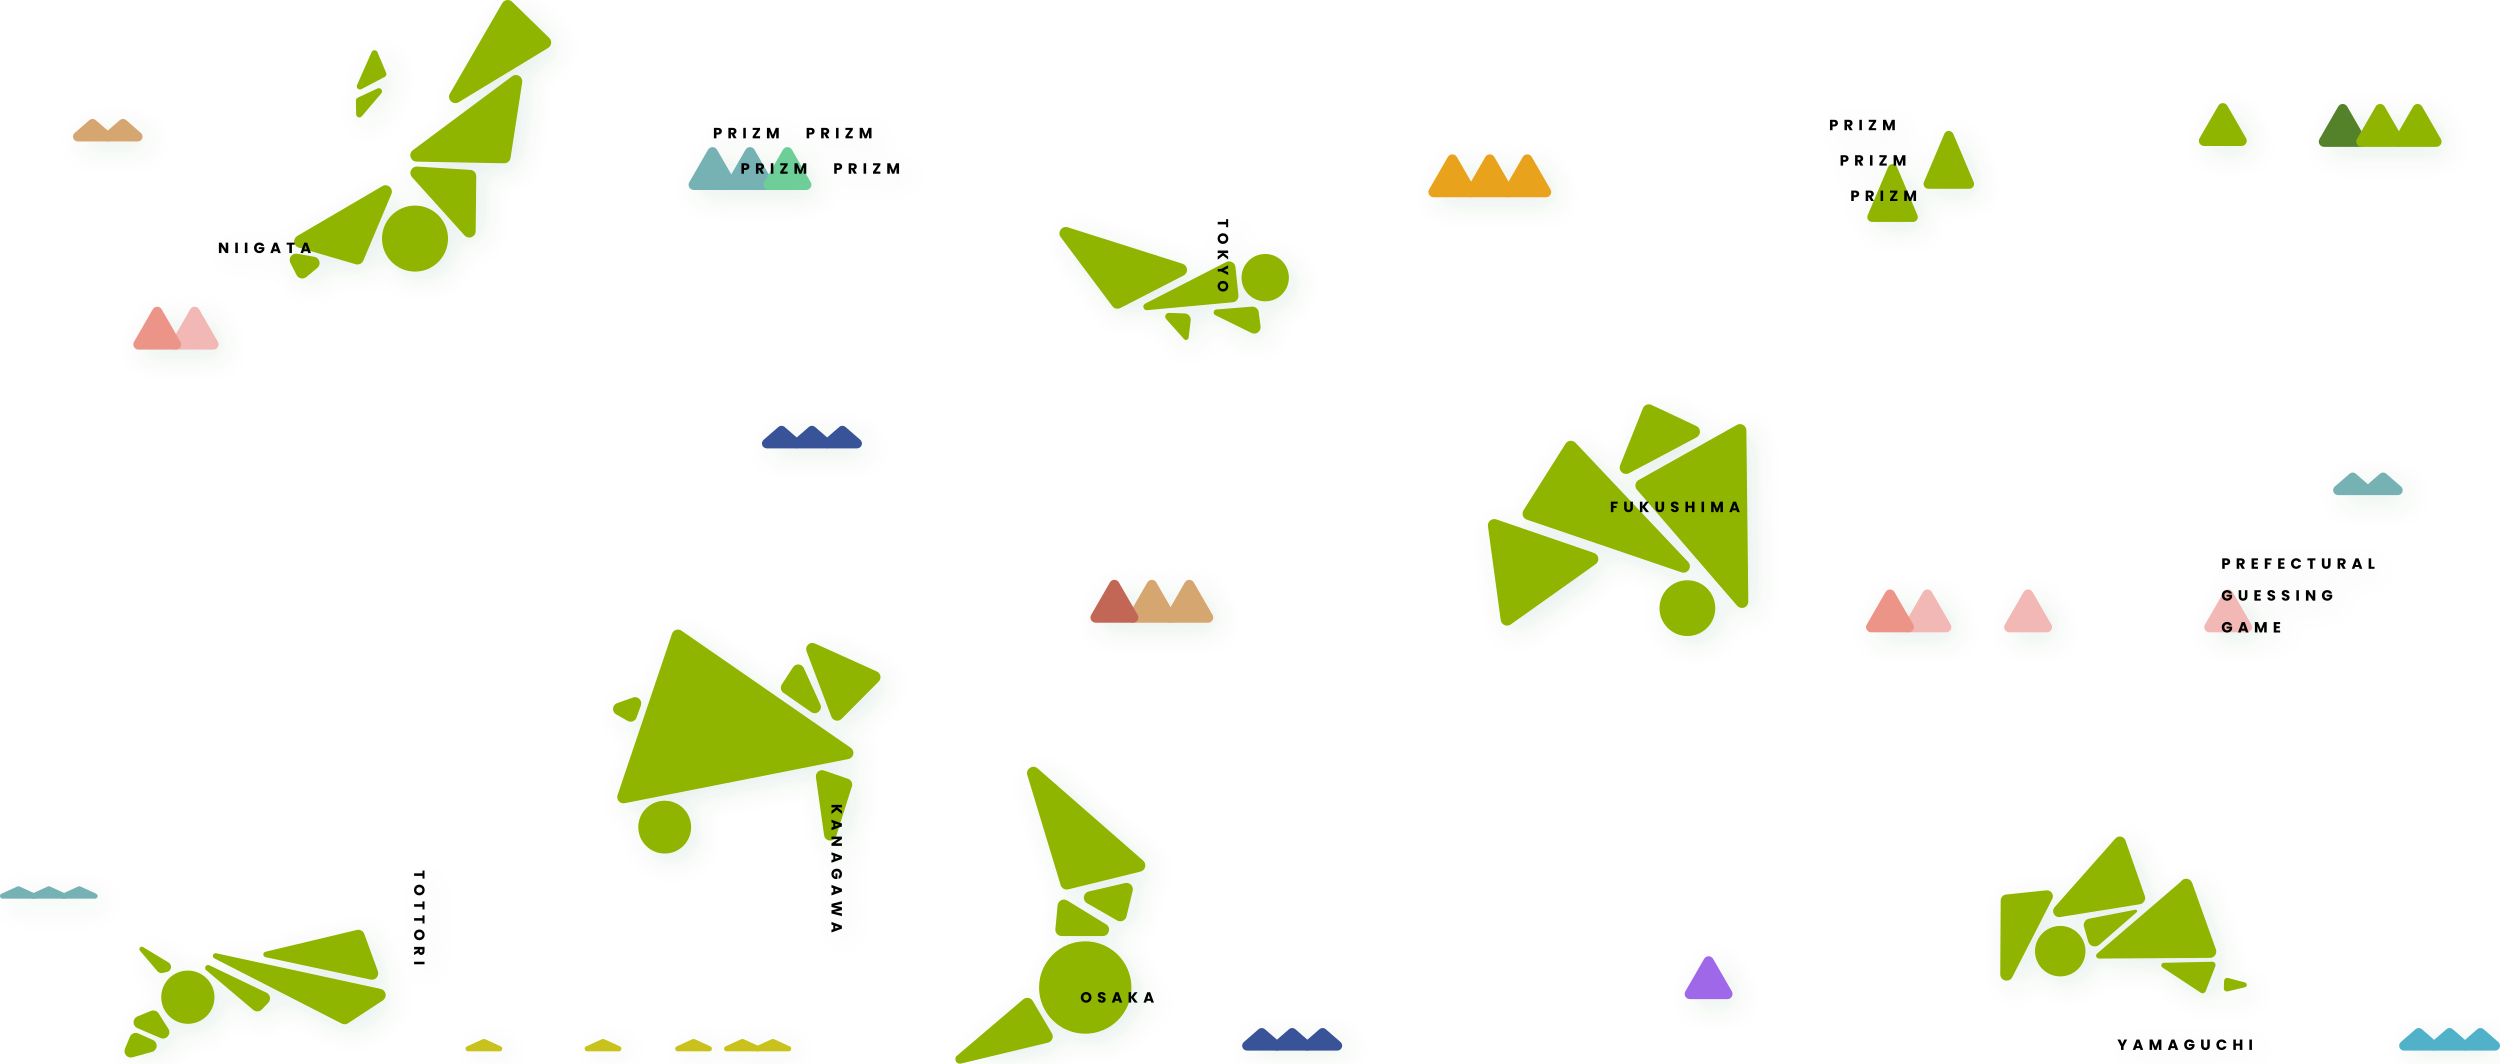
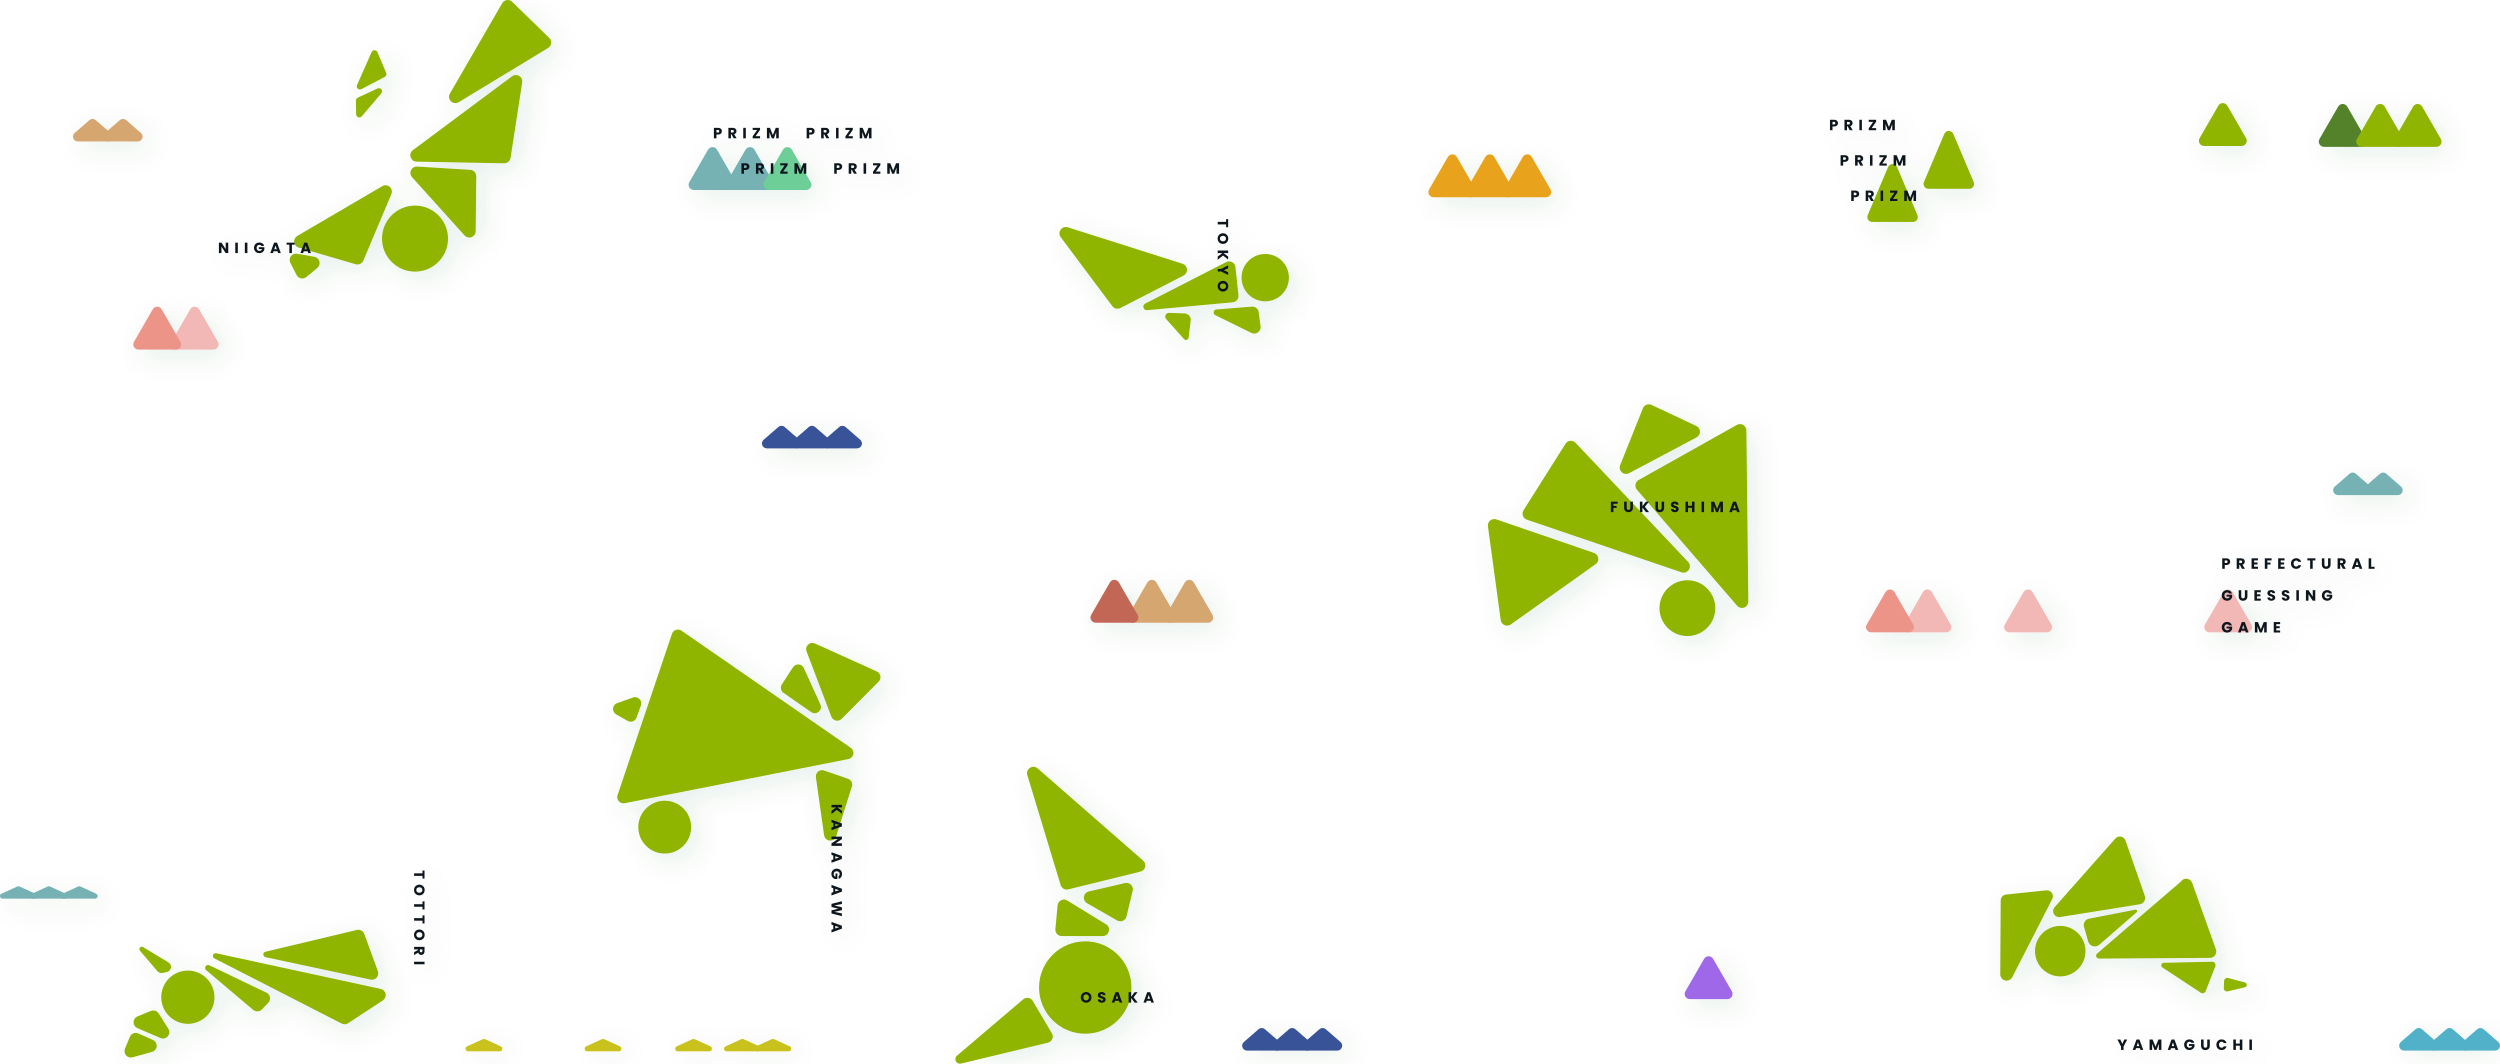
<svg xmlns="http://www.w3.org/2000/svg" id="Layer_2" viewBox="0 0 2354.46 1001.79">
  <defs>
    <filter id="drop-shadow-1" filterUnits="userSpaceOnUse">
      <feOffset dx="7" dy="7" />
      <feGaussianBlur result="blur" stdDeviation="12" />
      <feFlood flood-color="#00602b" flood-opacity=".1" />
      <feComposite in2="blur" operator="in" />
      <feComposite in="SourceGraphic" />
    </filter>
-     <style>.cls-1{fill:#ed9489}.cls-2{fill:#f1b8b5}.cls-3{fill:#e8a21c}.cls-5{fill:#8fb505}.cls-7{fill:#c9c21e}.cls-8{fill:#d6a671}.cls-11{fill:#395298}.cls-12{fill:#76b2b4}.cls-13{fill:#51b1c9}</style>
+     <style>.cls-1{fill:#ed9489}.cls-2{fill:#f1b8b5}.cls-3{fill:#e8a21c}.cls-5{fill:#8fb505}.cls-7{fill:#c9c21e}.cls-8{fill:#d6a671}.cls-11{fill:#395298}.cls-12{fill:#76b2b4}.cls-13{fill:#51b1c9}.fill{fill:#0b141c}@media (prefers-color-scheme: dark) {.fill{fill:#f2efe2}}</style>
  </defs>
-   <g style="filter:url(#drop-shadow-1)" id="Layer_1-2">
+   <g style="filter:url(#drop-shadow-1)" id="Layer_1-2" class="fill">
    <path d="m2202.08 100.36-17.65 30.58a4.9 4.9 0 0 0 4.24 7.35h35.31a4.9 4.9 0 0 0 4.24-7.35l-17.65-30.58a4.9 4.9 0 0 0-8.49 0Z" style="fill:#53822b" />
    <path class="cls-5" d="m1401.31 495.63 12.05 88.4a6 6 0 0 0 9.42 4.08l79.99-56.79a6 6 0 0 0-1.52-10.56l-92.04-31.6a6 6 0 0 0-7.89 6.48ZM1474.37 417.92l-39.53 62.62a6 6 0 0 0 3.14 8.88l145.57 49.57c5.93 2.02 10.59-5.25 6.29-9.8L1483.81 417a6 6 0 0 0-9.43.92ZM1547.25 384.54l-21.44 53.61a6 6 0 0 0 8.25 7.59l63.63-33.76a6 6 0 0 0 0-10.73l-42.19-19.85a6 6 0 0 0-8.25 3.14ZM1635.8 400.16l-92.56 51.88a6 6 0 0 0-1.61 9.15L1636 570.5a6 6 0 0 0 10.54-3.99l-1.82-161.19a6 6 0 0 0-8.93-5.16Z" />
    <circle class="cls-5" cx="1589.15" cy="572.75" r="26.28" />
    <path class="cls-5" d="M632.88 596.87 581.6 748.84a5.85 5.85 0 0 0 6.68 7.61l210.76-41.61a5.85 5.85 0 0 0 2.2-10.55L641.77 593.93a5.85 5.85 0 0 0-8.87 2.94ZM759.58 613.43 782.97 675a5.85 5.85 0 0 0 9.62 2.05l34.95-35.19a5.85 5.85 0 0 0-1.74-9.46l-58.34-26.38a5.85 5.85 0 0 0-7.88 7.41Z" />
    <circle class="cls-5" cx="626.02" cy="778.99" r="24.89" />
    <path class="cls-5" d="m746.8 628.44-10.46 16.1a5.85 5.85 0 0 0 1.56 7.99l26.03 18.11c4.88 3.4 11.13-1.81 8.67-7.23l-15.56-34.21a5.85 5.85 0 0 0-10.23-.77ZM596.15 656.89l-14.94 5.29a5.85 5.85 0 0 0-.94 10.6l10.81 6.15a5.85 5.85 0 0 0 8.4-3.1l4.12-11.44a5.85 5.85 0 0 0-7.46-7.5ZM768.46 732.4l7.67 54.21c.87 6.17 9.5 6.88 11.38.94l14.48-45.9a5.85 5.85 0 0 0-3.3-8.18l-22.58-7.81a5.85 5.85 0 0 0-7.64 6.74ZM1145.61 291.43l33.39-2.66a5.99 5.99 0 0 1 6.42 5.2l1.75 13.43a6 6 0 0 1-8.6 6.16l-34-16.72c-2.6-1.28-1.86-5.18 1.03-5.41ZM1163.53 251.5l2.82 26.61a5.99 5.99 0 0 1-5.42 6.6l-80.56 7.4c-3.62.33-5.05-4.57-1.81-6.23l76.26-39.09a6 6 0 0 1 8.7 4.71Z" />
    <circle class="cls-5" cx="1191.55" cy="261.49" r="22.31" />
    <path class="cls-5" d="m998.98 223.37 48.6 64.98a6 6 0 0 0 7.54 1.74l59.57-30.61a6 6 0 0 0-.93-11.05l-108.17-34.37c-5.56-1.77-10.11 4.64-6.62 9.31ZM1101 294.65l14.64.52a6 6 0 0 1 5.74 6.73l-1.99 16.14a2.45 2.45 0 0 1-4.27 1.33l-16.86-18.88a3.5 3.5 0 0 1 2.74-5.84ZM349.96 49.09 336.24 80.1a3 3 0 0 0 4.14 3.87l21.96-11.53a3 3 0 0 0 1.37-3.82l-8.23-19.49a3 3 0 0 0-5.51-.05ZM355.54 83.33l-18.61 8.62a3 3 0 0 0-1.74 2.77l.23 12.94a3 3 0 0 0 5.28 1.89l18.38-21.56c2.09-2.45-.62-6.02-3.54-4.67ZM472.97 3l-49.24 85.1c-3.11 5.37 2.99 11.35 8.3 8.13l84.19-51.06a6 6 0 0 0 1.07-9.43L482.35 1.7a6 6 0 0 0-9.38 1.29ZM474.79 153.79l-82.48-1.57c-5.72-.11-8.05-7.39-3.47-10.81l93.46-69.62a6 6 0 0 1 9.51 5.72l-10.98 71.19a6 6 0 0 1-6.04 5.08ZM442.92 159.98l-50.07-3.13a6 6 0 0 0-4.83 10l49.51 54.91a6 6 0 0 0 10.45-3.95l.57-51.78a6 6 0 0 0-5.62-6.05Z" />
    <circle class="cls-5" cx="390.85" cy="224.71" r="31.1" />
    <path class="cls-5" d="m279.92 222.22 80.12-46.92c4.98-2.92 10.8 2.19 8.56 7.51l-26.42 62.63a6 6 0 0 1-7.21 3.43l-53.69-15.71a6 6 0 0 1-1.35-10.93ZM279.84 238.96l16.23 2.88a6 6 0 0 1 2.77 10.53l-10.36 8.55a6 6 0 0 1-9.15-1.89l-5.87-11.43a6 6 0 0 1 6.38-8.65ZM977.17 723.63l99.44 86.88a6 6 0 0 1-2.51 10.34l-68.04 16.75a6 6 0 0 1-7.17-4.08l-31.4-103.63c-1.75-5.77 5.15-10.22 9.69-6.26Z" />
    <circle class="cls-5" cx="1022.07" cy="930.03" r="43.51" />
    <path class="cls-5" d="m972.68 942.7 17.96 30.43a6 6 0 0 1-3.77 8.88l-81.85 19.64c-4.37 1.05-7.19-4.5-3.77-7.41l62.37-53.07a6 6 0 0 1 9.05 1.52ZM999.91 881.58h38.58c6.05 0 8.3-7.95 3.14-11.11l-36.51-22.4a6 6 0 0 0-9.11 4.56l-2.07 22.4a6 6 0 0 0 5.97 6.55ZM1023.72 850.62l28.37 16.27a6 6 0 0 0 8.82-3.8l5.84-24.2a6 6 0 0 0-7.18-7.25l-34.21 7.93a6 6 0 0 0-1.63 11.05ZM1941.55 872.03a23.8 23.8 0 0 0-25 24.99 23.87 23.87 0 0 0 22.52 22.52 23.8 23.8 0 0 0 25-25 23.87 23.87 0 0 0-22.52-22.52ZM1992.19 789.71 1935 854.36a5.65 5.65 0 0 0 4.78 9.37l75.46-12.1a6 6 0 0 0 4.71-7.9l-18.35-52.54a5.65 5.65 0 0 0-9.41-1.47ZM2053.81 830.39 1975 898.04a2.7 2.7 0 0 0 1.77 4.74l103.93-.66a6 6 0 0 0 6.22-7.99l-22.36-62.6a6 6 0 0 0-10.75-1.13ZM2036.53 911.14c-1.97-1.29-1.09-4.35 1.27-4.4l46.02-1.01a3.13 3.13 0 0 1 2.48 4.41l-9.08 23.47a3.14 3.14 0 0 1-4.66 1.27l-36.04-23.74ZM2094.34 930.6l.29-6.77a3.01 3.01 0 0 1 3.79-2.78l15.87 4.23c2.33.62 2.29 3.95-.06 4.51l-16.18 3.87a3 3 0 0 1-3.71-3.06ZM1927.16 838.49l-37.9 3.97a5.66 5.66 0 0 0-5.05 6.07l-.4 68.96c-.04 6.32 8.46 8.39 11.34 2.77l37.52-73.37c2.25-4-.95-8.87-5.51-8.39ZM1967.83 865.12l43.27-8.42c1.41-.27 2.27 1.49 1.19 2.44l-35.32 30.72a6.49 6.49 0 0 1-10.38-3.22l-3.93-13.79a6.11 6.11 0 0 1 5.17-7.73ZM178.23 914.1a25.09 25.09 0 0 0-26.36 26.35c.64 12.74 11 23.1 23.74 23.75a25.09 25.09 0 0 0 26.36-26.36 25.2 25.2 0 0 0-23.75-23.75ZM157.3 915.35l-4.03.94a5.1 5.1 0 0 1-5.03-1.65l-16.43-19.28c-1.67-1.96.7-4.76 2.91-3.42l23.99 14.48a4.89 4.89 0 0 1-1.41 8.94ZM142.07 952.09l-12.57 5.12a6 6 0 0 0-.1 11.07l21.73 9.31c5.42 2.32 10.59-3.75 7.43-8.73l-9.16-14.43a6 6 0 0 0-7.33-2.34ZM130.28 973.28l13.75 6.13a6 6 0 0 1-.84 11.26l-18.38 5.08a6 6 0 0 1-7.14-8.07l4.63-11.21a6 6 0 0 1 7.99-3.19ZM203.56 897.76l154.96 33.56a6 6 0 0 1 2.02 10.88l-32.68 21.47a6 6 0 0 1-6.03.33l-119.99-61.44c-2.67-1.37-1.22-5.43 1.71-4.79ZM197.17 909.1l53.75 25.75a6 6 0 0 1 1.74 9.56l-5.99 6.25a5.99 5.99 0 0 1-8.2.43l-44.29-37.37c-2.49-2.1.05-6.03 2.99-4.63ZM249.98 896.34l86.08-20.52a6 6 0 0 1 7.03 3.78l12.79 35.05a6 6 0 0 1-6.89 7.92l-98.94-21.12c-2.73-.58-2.78-4.46-.06-5.11Z" />
    <path d="M214.94 238.35h-2.39l-4-6.06v6.06h-2.39v-9.83h2.39l4 6.09v-6.09h2.39v9.83ZM223.98 228.52v9.83h-2.39v-9.83h2.39ZM233 228.52v9.83h-2.39v-9.83H233ZM246.16 231.63a1.77 1.77 0 0 0-.76-.75 2.52 2.52 0 0 0-1.17-.26c-.77 0-1.4.25-1.86.76-.47.51-.7 1.19-.7 2.04 0 .91.25 1.61.73 2.12.49.51 1.16.76 2.02.76.59 0 1.09-.15 1.49-.45.41-.3.7-.73.89-1.29h-3.04v-1.76h5.21v2.22a4.86 4.86 0 0 1-2.52 2.92c-.65.32-1.39.48-2.21.48-.97 0-1.84-.21-2.6-.64s-1.35-1.02-1.78-1.77c-.42-.76-.64-1.62-.64-2.59s.21-1.84.64-2.6a4.52 4.52 0 0 1 1.77-1.78 5.26 5.26 0 0 1 2.59-.64c1.18 0 2.17.29 2.98.85a4.01 4.01 0 0 1 1.6 2.37h-2.65ZM261.33 236.62h-3.67l-.59 1.74h-2.51l3.56-9.83h2.77l3.56 9.83h-2.53l-.59-1.74Zm-.62-1.85-1.22-3.6-1.2 3.6h2.42ZM277.5 228.52v1.92h-2.6v7.91h-2.39v-7.91h-2.6v-1.92h7.6ZM289.72 236.62h-3.67l-.59 1.74h-2.51l3.56-9.83h2.77l3.56 9.83h-2.53l-.59-1.74Zm-.62-1.85-1.22-3.6-1.2 3.6h2.42ZM399.81 827.45h-1.92v-2.6h-7.91v-2.39h7.91v-2.6h1.92v7.6ZM390.53 835.66a4.8 4.8 0 0 1 1.8-1.83c.77-.45 1.64-.68 2.6-.68s1.82.23 2.59.68a4.84 4.84 0 0 1 1.79 1.83c.43.77.64 1.62.64 2.54s-.21 1.77-.64 2.54a4.74 4.74 0 0 1-1.79 1.82c-.77.44-1.63.67-2.59.67s-1.83-.22-2.6-.67c-.77-.45-1.37-1.05-1.8-1.82s-.64-1.61-.64-2.53.21-1.77.64-2.54Zm2.32 4.42c.52.47 1.21.71 2.07.71s1.56-.24 2.08-.71.78-1.1.78-1.88-.26-1.43-.77-1.9-1.21-.71-2.09-.71-1.56.24-2.08.71-.78 1.1-.78 1.9.26 1.41.78 1.88ZM399.81 856.53h-1.92v-2.6h-7.91v-2.39h7.91v-2.6h1.92v7.6ZM399.81 869.7h-1.92v-2.6h-7.91v-2.39h7.91v-2.6h1.92v7.6ZM390.53 877.91a4.8 4.8 0 0 1 1.8-1.83c.77-.45 1.64-.68 2.6-.68s1.82.23 2.59.68a4.84 4.84 0 0 1 1.79 1.83c.43.77.64 1.62.64 2.54s-.21 1.77-.64 2.54a4.74 4.74 0 0 1-1.79 1.82c-.77.44-1.63.67-2.59.67s-1.83-.22-2.6-.67c-.77-.45-1.37-1.05-1.8-1.82s-.64-1.61-.64-2.53.21-1.77.64-2.54Zm2.32 4.42c.52.47 1.21.71 2.07.71s1.56-.24 2.08-.71.78-1.1.78-1.88-.26-1.43-.77-1.9-1.21-.71-2.09-.71-1.56.24-2.08.71-.78 1.1-.78 1.9.26 1.41.78 1.88ZM389.98 896.72l3.71-2.04v-.57h-3.71v-2.39h9.83v4.02c0 .77-.14 1.43-.41 1.98a2.7 2.7 0 0 1-1.11 1.22 3.12 3.12 0 0 1-3.32-.14 2.96 2.96 0 0 1-1.09-1.63l-3.89 2.27v-2.7Zm5.4-2.62v1.48c0 .44.11.77.32.99s.52.33.91.33.67-.11.88-.33.32-.55.32-.99v-1.48h-2.44ZM399.81 908.13h-9.83v-2.39h9.83v2.39ZM1156.65 213.95h-1.92v-2.6h-7.91v-2.39h7.91v-2.6h1.92v7.6ZM1147.37 222.16a4.8 4.8 0 0 1 1.8-1.83c.77-.45 1.64-.68 2.6-.68s1.82.23 2.59.68a4.84 4.84 0 0 1 1.79 1.83c.43.77.64 1.62.64 2.54s-.21 1.77-.64 2.54a4.74 4.74 0 0 1-1.79 1.82c-.77.44-1.63.67-2.59.67s-1.83-.22-2.6-.67c-.77-.45-1.37-1.05-1.8-1.82s-.64-1.61-.64-2.53.21-1.77.64-2.54Zm2.32 4.42c.52.47 1.21.71 2.07.71s1.56-.24 2.08-.71.78-1.1.78-1.88-.26-1.43-.77-1.9-1.21-.71-2.09-.71-1.56.24-2.08.71-.78 1.1-.78 1.9.26 1.41.78 1.88ZM1146.82 241.66l4.34-3.3h-4.34v-2.39h9.83v2.39h-4.31l4.31 3.28v2.81l-4.82-3.81-5.01 3.95v-2.93ZM1156.65 259.05l-6.58-3.4h-3.25v-2.39h3.25l6.58-3.4v2.72l-4.12 1.9 4.12 1.89v2.69ZM1147.37 267.02a4.8 4.8 0 0 1 1.8-1.83c.77-.45 1.64-.68 2.6-.68s1.82.23 2.59.68a4.84 4.84 0 0 1 1.79 1.83c.43.77.64 1.62.64 2.54s-.21 1.77-.64 2.54a4.74 4.74 0 0 1-1.79 1.82c-.77.44-1.63.67-2.59.67s-1.83-.22-2.6-.67c-.77-.45-1.37-1.05-1.8-1.82s-.64-1.61-.64-2.53.21-1.77.64-2.54Zm2.32 4.42c.52.47 1.21.71 2.07.71s1.56-.24 2.08-.71.78-1.1.78-1.88-.26-1.43-.77-1.9-1.21-.71-2.09-.71-1.56.24-2.08.71-.78 1.1-.78 1.9.26 1.41.78 1.88Z" />
    <g>
      <path d="m783.07 763.68 4.34-3.3h-4.34v-2.39h9.83v2.39h-4.31l4.31 3.28v2.81l-4.82-3.81-5.01 3.95v-2.93ZM784.8 778.76v-3.67l-1.74-.59v-2.51l9.83 3.55v2.77l-9.83 3.56v-2.53l1.74-.59Zm1.85-.62 3.6-1.22-3.6-1.2v2.42ZM783.07 796.65v-2.39l6.06-4h-6.06v-2.39h9.83v2.39l-6.09 4h6.09v2.39h-9.83ZM784.8 809.4v-3.67l-1.74-.59v-2.51l9.83 3.56v2.77l-9.83 3.56v-2.53l1.74-.59Zm1.85-.62 3.6-1.22-3.6-1.2v2.42ZM789.79 825.03c.33-.18.58-.43.75-.76s.26-.72.26-1.17c0-.78-.25-1.4-.76-1.86a2.89 2.89 0 0 0-2.04-.7c-.91 0-1.61.25-2.12.74a2.68 2.68 0 0 0-.76 2.02c0 .59.15 1.09.45 1.49s.73.7 1.29.89v-3.04h1.76v5.21h-2.23a4.86 4.86 0 0 1-2.92-2.52 4.95 4.95 0 0 1-.48-2.21c0-.97.21-1.84.64-2.6a4.52 4.52 0 0 1 1.77-1.78c.76-.42 1.62-.64 2.59-.64s1.84.21 2.6.64c.76.42 1.35 1.02 1.78 1.77s.64 1.62.64 2.59c0 1.18-.29 2.17-.85 2.97a4.01 4.01 0 0 1-2.37 1.6v-2.65ZM784.8 840.19v-3.67l-1.74-.59v-2.51l9.83 3.56v2.77l-9.83 3.56v-2.53l1.74-.59Zm1.85-.62 3.6-1.22-3.6-1.2v2.42ZM792.9 862.81l-9.83-2.56v-2.9l6.47-1.57-6.47-1.62v-2.9l9.83-2.49v2.56l-7.15 1.41 7.15 1.75v2.63l-7.15 1.68 7.15 1.43v2.58ZM784.8 875.04v-3.67l-1.74-.59v-2.51l9.83 3.56v2.77l-9.83 3.56v-2.53l1.74-.59Zm1.85-.62 3.6-1.22-3.6-1.2v2.42Z" />
    </g>
    <g>
      <path d="M1020.36 943.7a4.8 4.8 0 0 1-1.83-1.8c-.45-.77-.68-1.63-.68-2.6s.23-1.82.68-2.59a4.84 4.84 0 0 1 1.83-1.79c.77-.43 1.62-.64 2.54-.64s1.77.21 2.54.64a4.74 4.74 0 0 1 1.82 1.79c.44.77.67 1.63.67 2.59s-.22 1.83-.67 2.6-1.05 1.37-1.82 1.8c-.76.43-1.61.64-2.53.64s-1.77-.21-2.54-.64Zm4.42-2.32c.47-.52.71-1.21.71-2.07s-.24-1.56-.71-2.08-1.1-.78-1.88-.78-1.43.26-1.9.77-.71 1.21-.71 2.09.24 1.56.71 2.08 1.1.78 1.9.78 1.41-.26 1.88-.79ZM1035.78 943.99c-.57-.23-1.02-.58-1.37-1.04s-.52-1.01-.54-1.65h2.55c.04.37.16.64.38.83s.5.29.84.29.63-.08.84-.25a.8.8 0 0 0 .31-.68.79.79 0 0 0-.25-.6 1.83 1.83 0 0 0-.6-.39c-.24-.1-.58-.22-1.01-.35-.63-.2-1.15-.39-1.55-.59-.4-.2-.75-.49-1.04-.87s-.43-.88-.43-1.5c0-.91.33-1.63.99-2.15.66-.52 1.53-.78 2.59-.78s1.96.26 2.62.78a2.77 2.77 0 0 1 1.06 2.16h-2.59c-.02-.32-.14-.57-.35-.75s-.49-.27-.83-.27c-.29 0-.52.08-.7.23-.18.15-.27.38-.27.67 0 .32.15.56.45.74s.77.37 1.4.57c.63.21 1.15.42 1.55.62a3 3 0 0 1 1.03.85c.29.38.43.86.43 1.44s-.14 1.07-.43 1.53a3 3 0 0 1-1.24 1.09 5.03 5.03 0 0 1-3.85.06ZM1053.79 942.51h-3.67l-.59 1.74h-2.51l3.56-9.83h2.77l3.56 9.83h-2.53l-.59-1.74Zm-.62-1.85-1.22-3.6-1.2 3.6h2.42ZM1068.59 944.24l-3.3-4.34v4.34h-2.39v-9.83h2.39v4.31l3.28-4.31h2.81l-3.81 4.82 3.95 5.01h-2.93ZM1083.66 942.51h-3.67l-.59 1.74h-2.51l3.56-9.83h2.77l3.56 9.83h-2.53l-.59-1.74Zm-.62-1.85-1.22-3.6-1.2 3.6h2.42Z" />
    </g>
    <g>
      <path d="M1523.48 472.47v1.92h-4v2.07h3v1.86h-3v3.97h-2.39v-9.83h6.4ZM1531.99 472.47v5.88c0 .59.14 1.04.43 1.36.29.32.71.48 1.27.48s.99-.16 1.29-.48c.3-.32.45-.77.45-1.36v-5.88h2.39v5.87c0 .88-.19 1.62-.56 2.22a3.6 3.6 0 0 1-1.5 1.37c-.63.31-1.33.46-2.11.46s-1.47-.15-2.08-.46c-.61-.3-1.09-.76-1.45-1.37s-.53-1.36-.53-2.23v-5.87h2.39ZM1550.11 482.3l-3.3-4.34v4.34h-2.39v-9.83h2.39v4.31l3.28-4.31h2.81l-3.81 4.82 3.95 5.01h-2.93ZM1561.42 472.47v5.88c0 .59.14 1.04.43 1.36.29.32.71.48 1.27.48s.99-.16 1.29-.48c.3-.32.45-.77.45-1.36v-5.88h2.39v5.87c0 .88-.19 1.62-.56 2.22a3.6 3.6 0 0 1-1.5 1.37c-.63.31-1.33.46-2.11.46s-1.47-.15-2.08-.46c-.61-.3-1.09-.76-1.45-1.37s-.53-1.36-.53-2.23v-5.87h2.39ZM1575.46 482.04c-.57-.23-1.02-.58-1.37-1.04s-.52-1.01-.54-1.65h2.55c.04.36.16.64.38.83.21.19.5.29.84.29s.63-.08.84-.24a.8.8 0 0 0 .31-.68c0-.24-.08-.44-.25-.6s-.36-.29-.6-.39c-.24-.1-.58-.22-1.01-.35-.63-.2-1.15-.39-1.55-.59s-.75-.48-1.04-.87-.43-.88-.43-1.5c0-.92.33-1.63.99-2.15.66-.52 1.53-.78 2.59-.78s1.96.26 2.62.78a2.77 2.77 0 0 1 1.06 2.16h-2.59a1.03 1.03 0 0 0-.35-.75 1.24 1.24 0 0 0-.83-.27c-.29 0-.52.08-.7.23-.18.15-.27.38-.27.66 0 .32.15.57.45.74.3.18.77.37 1.4.57.63.21 1.15.42 1.55.62a3 3 0 0 1 1.03.85c.29.37.43.85.43 1.44s-.14 1.07-.43 1.53a3 3 0 0 1-1.24 1.09c-.54.27-1.18.4-1.92.4s-1.36-.12-1.93-.35ZM1595.86 472.47v9.83h-2.39v-4.04h-3.72v4.04h-2.39v-9.83h2.39v3.85h3.72v-3.85h2.39ZM1604.87 472.47v9.83h-2.39v-9.83h2.39ZM1622.64 472.47v9.83h-2.39v-5.89l-2.2 5.89h-1.93l-2.21-5.91v5.91h-2.39v-9.83h2.83l2.76 6.8 2.73-6.8h2.81ZM1635.38 480.56h-3.67l-.59 1.74h-2.51l3.56-9.83h2.77l3.56 9.83h-2.53l-.59-1.74Zm-.62-1.85-1.22-3.6-1.2 3.6h2.42Z" />
    </g>
    <path class="cls-7" d="m698.2 978.65-14.86 6.78c-2.4 1.09-1.62 4.68 1.02 4.68h29.72c2.63 0 3.41-3.59 1.02-4.68l-14.86-6.78a2.48 2.48 0 0 0-2.03 0ZM652.15 978.65l-14.86 6.78c-2.4 1.09-1.62 4.68 1.02 4.68h29.72c2.63 0 3.41-3.59 1.02-4.68l-14.86-6.78a2.48 2.48 0 0 0-2.03 0ZM566.9 978.65l-14.86 6.78c-2.4 1.09-1.62 4.68 1.02 4.68h29.72c2.63 0 3.41-3.59 1.02-4.68l-14.86-6.78a2.48 2.48 0 0 0-2.03 0ZM454.72 978.65l-14.86 6.78c-2.4 1.09-1.62 4.68 1.02 4.68h29.72c2.63 0 3.41-3.59 1.02-4.68l-14.86-6.78a2.48 2.48 0 0 0-2.03 0Z" />
    <path class="cls-7" d="M726.86 978.65 712 985.43c-2.4 1.09-1.62 4.68 1.02 4.68h29.72c2.63 0 3.41-3.59 1.02-4.68l-14.86-6.78a2.48 2.48 0 0 0-2.03 0Z" />
    <path class="cls-8" d="m84.15 113.16-13.82 12.02a4.6 4.6 0 0 0 3.02 8.08H101a4.6 4.6 0 0 0 3.02-8.08L90.2 113.16a4.6 4.6 0 0 0-6.05 0Z" />
    <path class="cls-8" d="m112.81 113.16-13.82 12.02a4.6 4.6 0 0 0 3.02 8.08h27.65a4.6 4.6 0 0 0 3.02-8.08l-13.82-12.02a4.6 4.6 0 0 0-6.05 0ZM1080.55 548.53l-17.65 30.58a4.9 4.9 0 0 0 4.24 7.35h35.31a4.9 4.9 0 0 0 4.24-7.35l-17.65-30.58a4.9 4.9 0 0 0-8.49 0Z" />
    <path d="m1045.27 548.53-17.65 30.58a4.9 4.9 0 0 0 4.24 7.35h35.31a4.9 4.9 0 0 0 4.24-7.35l-17.65-30.58a4.9 4.9 0 0 0-8.49 0Z" style="fill:#c26655" />
    <path class="cls-8" d="m1115.83 548.53-17.65 30.58a4.9 4.9 0 0 0 4.24 7.35h35.31a4.9 4.9 0 0 0 4.24-7.35l-17.65-30.58a4.9 4.9 0 0 0-8.49 0Z" />
    <path class="cls-12" d="m702.09 140.99-17.65 30.58a4.9 4.9 0 0 0 4.24 7.35h35.31a4.9 4.9 0 0 0 4.24-7.35l-17.65-30.58a4.9 4.9 0 0 0-8.49 0Z" />
    <path class="cls-12" d="m666.81 140.99-17.65 30.58a4.9 4.9 0 0 0 4.24 7.35h35.31a4.9 4.9 0 0 0 4.24-7.35l-17.65-30.58a4.9 4.9 0 0 0-8.49 0Z" />
    <path d="m737.36 140.99-17.65 30.58a4.9 4.9 0 0 0 4.24 7.35h35.31a4.9 4.9 0 0 0 4.24-7.35l-17.65-30.58a4.9 4.9 0 0 0-8.49 0Z" style="fill:#6dce97" />
    <g>
      <g id="_Grid_Repeat_">
        <path d="M679.43 125.15c-.26.47-.66.85-1.2 1.14-.54.29-1.21.43-2.02.43h-1.48v3.53h-2.39v-9.83h3.88c.78 0 1.45.13 1.99.41.54.27.95.64 1.22 1.12s.41 1.02.41 1.64c0 .57-.13 1.09-.39 1.56Zm-2.38-.65c.22-.21.34-.52.34-.91s-.11-.7-.34-.91c-.22-.21-.56-.32-1.02-.32h-1.3v2.46h1.3c.46 0 .8-.11 1.02-.32ZM690.98 130.25l-2.04-3.71h-.57v3.71h-2.39v-9.83H690c.77 0 1.43.13 1.98.41.55.27.95.64 1.22 1.11a3.12 3.12 0 0 1-.14 3.32c-.37.51-.91.88-1.63 1.09l2.27 3.89H691Zm-2.62-5.4h1.48c.44 0 .77-.11.99-.32.22-.21.33-.52.33-.91s-.11-.67-.33-.88c-.22-.21-.55-.32-.99-.32h-1.48v2.44ZM702.39 120.43v9.83H700v-9.83h2.39ZM711.57 128.29h4.23v1.96h-6.94v-1.82l4.2-6.05h-4.2v-1.96h6.94v1.82l-4.23 6.05ZM733.4 120.43v9.83h-2.39v-5.89l-2.2 5.89h-1.93l-2.21-5.91v5.91h-2.39v-9.83h2.83l2.76 6.8 2.73-6.8h2.81Z" />
      </g>
      <g id="_Grid_Repeat_-2">
        <path d="M766.79 125.15c-.26.47-.66.85-1.2 1.14s-1.21.43-2.02.43h-1.48v3.53h-2.39v-9.83h3.88c.78 0 1.45.13 1.99.41.54.27.95.64 1.22 1.12.27.48.41 1.02.41 1.64 0 .57-.13 1.09-.39 1.56Zm-2.38-.65c.22-.21.34-.52.34-.91s-.11-.7-.34-.91c-.22-.21-.57-.32-1.02-.32h-1.3v2.46h1.3c.46 0 .8-.11 1.02-.32ZM778.34 130.25l-2.04-3.71h-.57v3.71h-2.39v-9.83h4.02c.77 0 1.43.13 1.98.41.55.27.95.64 1.22 1.11a3.12 3.12 0 0 1-.14 3.32c-.37.51-.91.88-1.63 1.09l2.27 3.89h-2.7Zm-2.62-5.4h1.48c.44 0 .77-.11.99-.32.22-.21.33-.52.33-.91s-.11-.67-.33-.88c-.22-.21-.55-.32-.99-.32h-1.48v2.44ZM789.75 120.43v9.83h-2.39v-9.83h2.39ZM798.93 128.29h4.23v1.96h-6.94v-1.82l4.2-6.05h-4.2v-1.96h6.94v1.82l-4.23 6.05ZM820.76 120.43v9.83h-2.39v-5.89l-2.2 5.89h-1.93l-2.21-5.91v5.91h-2.39v-9.83h2.83l2.76 6.8 2.73-6.8h2.81Z" />
      </g>
      <g id="_Grid_Repeat_-3">
        <path d="M705.38 158.49c-.26.47-.66.85-1.2 1.14s-1.21.43-2.02.43h-1.48v3.53h-2.39v-9.83h3.88c.78 0 1.45.13 1.99.41.54.27.95.64 1.22 1.12.27.48.41 1.02.41 1.64 0 .57-.13 1.09-.39 1.56Zm-2.38-.65c.22-.21.34-.52.34-.91s-.11-.7-.34-.91c-.22-.21-.57-.32-1.02-.32h-1.3v2.46h1.3c.46 0 .8-.11 1.02-.32ZM716.93 163.59l-2.04-3.71h-.57v3.71h-2.39v-9.83h4.02c.77 0 1.43.13 1.98.41.55.27.95.64 1.22 1.11a3.12 3.12 0 0 1-.14 3.32c-.37.51-.91.88-1.63 1.09l2.27 3.89h-2.7Zm-2.62-5.4h1.48c.44 0 .77-.11.99-.32.22-.21.33-.52.33-.91s-.11-.67-.33-.88c-.22-.21-.55-.32-.99-.32h-1.48v2.44ZM728.34 153.76v9.83h-2.39v-9.83h2.39ZM737.53 161.63h4.23v1.96h-6.94v-1.82l4.2-6.05h-4.2v-1.96h6.94v1.82l-4.23 6.05ZM759.35 153.76v9.83h-2.39v-5.89l-2.2 5.89h-1.93l-2.21-5.91v5.91h-2.39v-9.83h2.83l2.76 6.8 2.73-6.8h2.81Z" />
      </g>
      <g id="_Grid_Repeat_-4">
        <path d="M792.74 158.49c-.26.47-.66.85-1.2 1.14-.54.29-1.21.43-2.02.43h-1.48v3.53h-2.39v-9.83h3.88c.78 0 1.45.13 1.99.41.54.27.95.64 1.22 1.12.27.48.41 1.02.41 1.64 0 .57-.13 1.09-.39 1.56Zm-2.38-.65c.22-.21.34-.52.34-.91s-.11-.7-.34-.91-.56-.32-1.02-.32h-1.3v2.46h1.3c.46 0 .8-.11 1.02-.32ZM804.29 163.59l-2.04-3.71h-.57v3.71h-2.39v-9.83h4.02c.77 0 1.43.13 1.98.41.55.27.95.64 1.22 1.11a3.12 3.12 0 0 1-.14 3.32c-.37.51-.91.88-1.63 1.09l2.27 3.89h-2.7Zm-2.62-5.4h1.48c.44 0 .77-.11.99-.32s.33-.52.33-.91-.11-.67-.33-.88-.55-.32-.99-.32h-1.48v2.44ZM815.7 153.76v9.83h-2.39v-9.83h2.39ZM824.89 161.63h4.23v1.96h-6.94v-1.82l4.2-6.05h-4.2v-1.96h6.94v1.82l-4.23 6.05ZM846.71 153.76v9.83h-2.39v-5.89l-2.2 5.89h-1.93l-2.21-5.91v5.91h-2.39v-9.83h2.83l2.76 6.8 2.73-6.8h2.81Z" />
      </g>
    </g>
    <path class="cls-2" d="m1810.98 557.61-17.65 30.58a4.9 4.9 0 0 0 4.24 7.35h35.31a4.9 4.9 0 0 0 4.24-7.35l-17.65-30.58a4.9 4.9 0 0 0-8.49 0Z" />
    <path class="cls-1" d="m1775.71 557.61-17.65 30.58a4.9 4.9 0 0 0 4.24 7.35h35.31a4.9 4.9 0 0 0 4.24-7.35l-17.65-30.58a4.9 4.9 0 0 0-8.49 0Z" />
    <path class="cls-2" d="m1905.79 557.61-17.65 30.58a4.9 4.9 0 0 0 4.24 7.35h35.31a4.9 4.9 0 0 0 4.24-7.35l-17.65-30.58a4.9 4.9 0 0 0-8.49 0ZM2094.25 557.61l-17.65 30.58a4.9 4.9 0 0 0 4.24 7.35h35.31a4.9 4.9 0 0 0 4.24-7.35l-17.65-30.58a4.9 4.9 0 0 0-8.49 0Z" />
    <path class="cls-3" d="m1398.84 147.84-17.65 30.58a4.9 4.9 0 0 0 4.24 7.35h35.31a4.9 4.9 0 0 0 4.24-7.35l-17.65-30.58a4.9 4.9 0 0 0-8.49 0Z" />
    <path class="cls-3" d="m1363.57 147.84-17.65 30.58a4.9 4.9 0 0 0 4.24 7.35h35.31a4.9 4.9 0 0 0 4.24-7.35l-17.65-30.58a4.9 4.9 0 0 0-8.49 0ZM1434.12 147.84l-17.65 30.58a4.9 4.9 0 0 0 4.24 7.35h35.31a4.9 4.9 0 0 0 4.24-7.35l-17.65-30.58a4.9 4.9 0 0 0-8.49 0Z" />
    <path class="cls-5" d="m1778.16 157.33-19.19 45.31a4.6 4.6 0 0 0 4.24 6.4h38.37a4.6 4.6 0 0 0 4.24-6.4l-19.19-45.31a4.6 4.6 0 0 0-8.48 0ZM1831.12 126.12l-19.19 45.31a4.6 4.6 0 0 0 4.24 6.4h38.37a4.6 4.6 0 0 0 4.24-6.4l-19.19-45.31a4.6 4.6 0 0 0-8.48 0Z" />
    <g>
      <g id="_Grid_Repeat_-5">
        <path d="M1730.54 117.54c-.26.47-.66.85-1.2 1.14s-1.21.43-2.02.43h-1.48v3.53h-2.39v-9.83h3.88c.78 0 1.45.14 1.99.41.54.27.95.64 1.22 1.12.27.48.41 1.02.41 1.64 0 .57-.13 1.09-.39 1.56Zm-2.38-.65c.22-.21.34-.52.34-.91s-.11-.7-.34-.91c-.22-.21-.57-.32-1.02-.32h-1.3v2.46h1.3c.46 0 .8-.11 1.02-.32ZM1742.09 122.64l-2.04-3.71h-.57v3.71h-2.39v-9.83h4.02c.77 0 1.43.14 1.98.41.55.27.95.64 1.22 1.11a3.12 3.12 0 0 1-.14 3.32c-.37.51-.91.88-1.63 1.09l2.27 3.89h-2.7Zm-2.62-5.4h1.48c.44 0 .77-.11.99-.32.22-.21.33-.52.33-.91s-.11-.67-.33-.88c-.22-.21-.55-.32-.99-.32h-1.48v2.44ZM1753.5 112.81v9.83h-2.39v-9.83h2.39ZM1762.68 120.68h4.23v1.96h-6.94v-1.82l4.2-6.05h-4.2v-1.96h6.94v1.82l-4.23 6.05ZM1784.51 112.81v9.83h-2.39v-5.89l-2.2 5.89h-1.93l-2.21-5.91v5.91h-2.39v-9.83h2.83l2.76 6.8 2.73-6.8h2.81Z" />
      </g>
      <g id="_Grid_Repeat_-6">
        <path d="M1740.54 150.87c-.26.47-.66.85-1.2 1.14s-1.21.43-2.02.43h-1.48v3.53h-2.39v-9.83h3.88c.78 0 1.45.14 1.99.41.54.27.95.64 1.22 1.12.27.48.41 1.02.41 1.64 0 .57-.13 1.09-.39 1.56Zm-2.38-.65c.22-.21.34-.52.34-.91s-.11-.7-.34-.91c-.22-.21-.57-.32-1.02-.32h-1.3v2.46h1.3c.46 0 .8-.11 1.02-.32ZM1752.09 155.98l-2.04-3.71h-.57v3.71h-2.39v-9.83h4.02c.77 0 1.43.14 1.98.41.55.27.95.64 1.22 1.11a3.12 3.12 0 0 1-.14 3.32c-.37.51-.91.88-1.63 1.09l2.27 3.89h-2.7Zm-2.62-5.4h1.48c.44 0 .77-.11.99-.32.22-.21.33-.52.33-.91s-.11-.67-.33-.88c-.22-.21-.55-.32-.99-.32h-1.48v2.44ZM1763.5 146.15v9.83h-2.39v-9.83h2.39ZM1772.68 154.02h4.23v1.96h-6.94v-1.82l4.2-6.05h-4.2v-1.96h6.94v1.82l-4.23 6.05ZM1794.51 146.15v9.83h-2.39v-5.89l-2.2 5.89h-1.93l-2.21-5.91v5.91h-2.39v-9.83h2.83l2.76 6.8 2.73-6.8h2.81Z" />
      </g>
      <g id="_Grid_Repeat_-7">
        <path d="M1750.54 184.21c-.26.47-.66.85-1.2 1.14s-1.21.43-2.02.43h-1.48v3.53h-2.39v-9.83h3.88c.78 0 1.45.14 1.99.41.54.27.95.64 1.22 1.12.27.48.41 1.02.41 1.64 0 .57-.13 1.09-.39 1.56Zm-2.38-.65c.22-.21.34-.52.34-.91s-.11-.7-.34-.91c-.22-.21-.57-.32-1.02-.32h-1.3v2.46h1.3c.46 0 .8-.11 1.02-.32ZM1762.09 189.31l-2.04-3.71h-.57v3.71h-2.39v-9.83h4.02c.77 0 1.43.14 1.98.41.55.27.95.64 1.22 1.11a3.12 3.12 0 0 1-.14 3.32c-.37.51-.91.88-1.63 1.09l2.27 3.89h-2.7Zm-2.62-5.4h1.48c.44 0 .77-.11.99-.32.22-.21.33-.52.33-.91s-.11-.67-.33-.88c-.22-.21-.55-.32-.99-.32h-1.48v2.44ZM1773.5 179.48v9.83h-2.39v-9.83h2.39ZM1782.68 187.35h4.23v1.96h-6.94v-1.82l4.2-6.05h-4.2v-1.96h6.94v1.82l-4.23 6.05ZM1804.51 179.48v9.83h-2.39v-5.89l-2.2 5.89h-1.93l-2.21-5.91v5.91h-2.39v-9.83h2.83l2.76 6.8 2.73-6.8h2.81Z" />
      </g>
    </g>
    <path d="m1604.9 903.04-17.65 30.58a4.9 4.9 0 0 0 4.24 7.35h35.31a4.9 4.9 0 0 0 4.24-7.35l-17.65-30.58a4.9 4.9 0 0 0-8.49 0Z" style="fill:#9f68e8" />
    <path class="cls-11" d="m1185.26 969.33-13.82 12.02a4.6 4.6 0 0 0 3.02 8.08h27.65a4.6 4.6 0 0 0 3.02-8.08l-13.82-12.02a4.6 4.6 0 0 0-6.05 0Z" />
    <path class="cls-11" d="m1213.92 969.33-13.82 12.02a4.6 4.6 0 0 0 3.02 8.08h27.65a4.6 4.6 0 0 0 3.02-8.08l-13.82-12.02a4.6 4.6 0 0 0-6.05 0Z" />
    <path class="cls-11" d="m1242.58 969.33-13.82 12.02a4.6 4.6 0 0 0 3.02 8.08h27.65a4.6 4.6 0 0 0 3.02-8.08l-13.82-12.02a4.6 4.6 0 0 0-6.05 0Z" />
    <path class="cls-12" d="m2212.7 446.2-13.82 12.02a4.6 4.6 0 0 0 3.02 8.08h27.65a4.6 4.6 0 0 0 3.02-8.08l-13.82-12.02a4.6 4.6 0 0 0-6.05 0Z" />
    <path class="cls-12" d="m2241.36 446.2-13.82 12.02a4.6 4.6 0 0 0 3.02 8.08h27.65a4.6 4.6 0 0 0 3.02-8.08l-13.82-12.02a4.6 4.6 0 0 0-6.05 0Z" />
    <path class="cls-13" d="m2274.89 969.33-13.82 12.02a4.6 4.6 0 0 0 3.02 8.08h27.65a4.6 4.6 0 0 0 3.02-8.08l-13.82-12.02a4.6 4.6 0 0 0-6.05 0ZM2333 969.33l-13.82 12.02a4.6 4.6 0 0 0 3.02 8.08h27.65a4.6 4.6 0 0 0 3.02-8.08l-13.82-12.02a4.6 4.6 0 0 0-6.05 0Z" />
    <path class="cls-13" d="m2303.94 969.33-13.82 12.02a4.6 4.6 0 0 0 3.02 8.08h27.65a4.6 4.6 0 0 0 3.02-8.08l-13.82-12.02a4.6 4.6 0 0 0-6.05 0Z" />
    <g>
      <path d="M2099.93 530.56c-.26.47-.66.85-1.2 1.14-.54.29-1.21.43-2.02.43h-1.48v3.53h-2.39v-9.83h3.88c.78 0 1.45.13 1.99.41.54.27.95.64 1.22 1.12.27.48.41 1.02.41 1.64 0 .57-.13 1.09-.39 1.56Zm-2.38-.65c.22-.21.34-.52.34-.91s-.11-.7-.34-.91-.57-.32-1.02-.32h-1.3v2.46h1.3c.46 0 .8-.11 1.02-.32ZM2111.48 535.67l-2.04-3.71h-.57v3.71h-2.39v-9.83h4.02c.77 0 1.43.13 1.98.41.55.27.95.64 1.22 1.11a3.12 3.12 0 0 1-.14 3.32c-.37.51-.91.88-1.63 1.09l2.27 3.89h-2.7Zm-2.62-5.4h1.48c.44 0 .77-.11.99-.32.22-.21.33-.52.33-.91s-.11-.67-.33-.88c-.22-.21-.55-.32-.99-.32h-1.48v2.44ZM2122.89 527.76v1.99h3.21v1.85h-3.21v2.16h3.63v1.92h-6.02v-9.83h6.02v1.92h-3.63ZM2139.36 525.84v1.92h-4v2.07h3v1.86h-3v3.98h-2.39v-9.83h6.4ZM2147.92 527.76v1.99h3.21v1.85h-3.21v2.16h3.62v1.92h-6.02v-9.83h6.02v1.92h-3.62ZM2158.22 528.14a4.56 4.56 0 0 1 1.76-1.78c.75-.43 1.6-.64 2.55-.64 1.17 0 2.17.31 3 .93a4.47 4.47 0 0 1 1.67 2.52h-2.63c-.2-.41-.47-.72-.83-.94s-.77-.32-1.22-.32c-.74 0-1.34.26-1.79.77s-.69 1.2-.69 2.06.23 1.54.69 2.06a2.3 2.3 0 0 0 1.79.77c.46 0 .87-.11 1.22-.32s.64-.53.83-.94h2.63c-.28 1.06-.84 1.9-1.67 2.51s-1.83.92-3 .92c-.95 0-1.8-.21-2.55-.64a4.47 4.47 0 0 1-1.76-1.77c-.42-.76-.63-1.62-.63-2.59s.21-1.84.63-2.6ZM2180.64 525.84v1.92h-2.6v7.91h-2.39v-7.91h-2.6v-1.92h7.6ZM2189.09 525.84v5.88c0 .59.14 1.04.43 1.36.29.32.71.47 1.27.47s.99-.16 1.29-.47c.3-.32.45-.77.45-1.36v-5.88h2.39v5.87c0 .88-.19 1.62-.56 2.23s-.88 1.06-1.5 1.37c-.63.31-1.33.46-2.11.46s-1.47-.15-2.08-.46-1.09-.76-1.45-1.37a4.43 4.43 0 0 1-.53-2.23v-5.87h2.39ZM2206.52 535.67l-2.04-3.71h-.57v3.71h-2.39v-9.83h4.02c.77 0 1.43.13 1.98.41.55.27.95.64 1.22 1.11a3.12 3.12 0 0 1-.14 3.32c-.37.51-.91.88-1.63 1.09l2.27 3.89h-2.7Zm-2.62-5.4h1.48c.44 0 .77-.11.99-.32.22-.21.33-.52.33-.91s-.11-.67-.33-.88c-.22-.21-.55-.32-.99-.32h-1.48v2.44ZM2221.65 533.93h-3.67l-.59 1.74h-2.51l3.56-9.83h2.77l3.56 9.83h-2.53l-.59-1.74Zm-.62-1.85-1.22-3.6-1.2 3.6h2.42ZM2233.15 533.82h3.14v1.85h-5.53v-9.83h2.39v7.98ZM2099.35 558.95a1.77 1.77 0 0 0-.76-.75 2.52 2.52 0 0 0-1.17-.26c-.78 0-1.4.25-1.86.76-.47.51-.7 1.19-.7 2.04 0 .9.25 1.61.74 2.12s1.17.76 2.02.76c.59 0 1.09-.15 1.49-.45s.7-.73.89-1.29h-3.04v-1.76h5.21v2.23a4.86 4.86 0 0 1-2.52 2.92c-.65.32-1.39.48-2.21.48a5.2 5.2 0 0 1-2.6-.64 4.52 4.52 0 0 1-1.78-1.77c-.42-.76-.64-1.62-.64-2.59s.21-1.84.64-2.6a4.59 4.59 0 0 1 1.77-1.78 5.16 5.16 0 0 1 2.59-.64c1.18 0 2.17.29 2.97.86a4.01 4.01 0 0 1 1.6 2.37h-2.65ZM2110.75 555.84v5.88c0 .59.14 1.04.43 1.36.29.32.71.47 1.27.47s.99-.16 1.29-.47c.3-.32.45-.77.45-1.36v-5.88h2.39v5.87c0 .88-.19 1.62-.56 2.23s-.88 1.06-1.5 1.37c-.63.31-1.33.46-2.11.46s-1.47-.15-2.08-.46c-.61-.3-1.09-.76-1.45-1.37s-.53-1.36-.53-2.23v-5.87h2.39ZM2125.56 557.76v1.99h3.21v1.85h-3.21v2.16h3.62v1.92h-6.02v-9.83h6.02v1.92h-3.62ZM2137.26 565.42c-.57-.23-1.02-.58-1.37-1.04s-.52-1.01-.54-1.65h2.55c.04.37.16.64.38.83s.5.29.84.29.63-.08.84-.25a.8.8 0 0 0 .31-.68.79.79 0 0 0-.25-.6 1.83 1.83 0 0 0-.6-.39c-.24-.1-.58-.22-1.01-.35-.63-.2-1.15-.39-1.55-.59-.4-.2-.75-.49-1.04-.87a2.4 2.4 0 0 1-.43-1.5c0-.91.33-1.63.99-2.15.66-.52 1.53-.78 2.59-.78s1.96.26 2.62.78a2.77 2.77 0 0 1 1.06 2.16h-2.59c-.02-.32-.14-.57-.35-.75s-.49-.27-.83-.27c-.29 0-.52.08-.7.23-.18.15-.27.38-.27.67 0 .32.15.56.45.74s.77.37 1.4.57c.63.21 1.15.42 1.55.62s.74.48 1.03.85c.29.38.43.86.43 1.44s-.14 1.07-.43 1.53-.7.82-1.24 1.09a5.03 5.03 0 0 1-3.85.06ZM2150.77 565.42c-.57-.23-1.02-.58-1.37-1.04s-.52-1.01-.54-1.65h2.55c.04.37.16.64.38.83s.5.29.84.29.63-.08.84-.25a.8.8 0 0 0 .31-.68.79.79 0 0 0-.25-.6 1.83 1.83 0 0 0-.6-.39c-.24-.1-.58-.22-1.01-.35-.63-.2-1.15-.39-1.55-.59-.4-.2-.75-.49-1.04-.87a2.4 2.4 0 0 1-.43-1.5c0-.91.33-1.63.99-2.15.66-.52 1.53-.78 2.59-.78s1.96.26 2.62.78a2.77 2.77 0 0 1 1.06 2.16h-2.59c-.02-.32-.14-.57-.35-.75s-.49-.27-.83-.27c-.29 0-.52.08-.7.23-.18.15-.27.38-.27.67 0 .32.15.56.45.74s.77.37 1.4.57c.63.21 1.15.42 1.55.62s.74.48 1.03.85c.29.38.43.86.43 1.44s-.14 1.07-.43 1.53-.7.82-1.24 1.09a5.03 5.03 0 0 1-3.85.06ZM2165.05 555.84v9.83h-2.39v-9.83h2.39ZM2180.48 565.67h-2.39l-4-6.06v6.06h-2.39v-9.83h2.39l4 6.09v-6.09h2.39v9.83ZM2193.64 558.95a1.77 1.77 0 0 0-.76-.75 2.52 2.52 0 0 0-1.17-.26c-.78 0-1.4.25-1.86.76-.47.51-.7 1.19-.7 2.04 0 .9.25 1.61.74 2.12s1.17.76 2.02.76c.59 0 1.09-.15 1.49-.45s.7-.73.89-1.29h-3.04v-1.76h5.21v2.23a4.86 4.86 0 0 1-2.52 2.92c-.65.32-1.39.48-2.21.48a5.2 5.2 0 0 1-2.6-.64 4.52 4.52 0 0 1-1.78-1.77c-.42-.76-.64-1.62-.64-2.59s.21-1.84.64-2.6a4.59 4.59 0 0 1 1.77-1.78 5.16 5.16 0 0 1 2.59-.64c1.18 0 2.17.29 2.97.86a4.01 4.01 0 0 1 1.6 2.37h-2.65ZM2099.35 588.95a1.77 1.77 0 0 0-.76-.75 2.52 2.52 0 0 0-1.17-.26c-.78 0-1.4.25-1.86.76-.47.51-.7 1.19-.7 2.04 0 .9.25 1.61.74 2.12s1.17.76 2.02.76c.59 0 1.09-.15 1.49-.45s.7-.73.89-1.29h-3.04v-1.76h5.21v2.23a4.86 4.86 0 0 1-2.52 2.92c-.65.32-1.39.48-2.21.48a5.2 5.2 0 0 1-2.6-.64 4.52 4.52 0 0 1-1.78-1.77c-.42-.76-.64-1.62-.64-2.59s.21-1.84.64-2.6a4.59 4.59 0 0 1 1.77-1.78 5.16 5.16 0 0 1 2.59-.64c1.18 0 2.17.29 2.97.86a4.01 4.01 0 0 1 1.6 2.37h-2.65ZM2114.51 593.93h-3.67l-.59 1.74h-2.51l3.56-9.83h2.77l3.56 9.83h-2.53l-.59-1.74Zm-.62-1.85-1.22-3.6-1.2 3.6h2.42ZM2134.74 585.84v9.83h-2.39v-5.89l-2.2 5.89h-1.93l-2.21-5.91v5.91h-2.39v-9.83h2.83l2.76 6.8 2.73-6.8h2.81ZM2143.76 587.76v1.99h3.21v1.85h-3.21v2.16h3.63v1.92h-6.02v-9.83h6.02v1.92h-3.63Z" />
    </g>
    <g>
      <path d="m2003.34 979.01-3.4 6.58v3.25h-2.39v-3.25l-3.4-6.58h2.72l1.9 4.12 1.89-4.12h2.69ZM2015.33 987.1h-3.67l-.59 1.74h-2.51l3.56-9.83h2.77l3.56 9.83h-2.53l-.59-1.74Zm-.62-1.85-1.22-3.6-1.2 3.6h2.42ZM2035.56 979.01v9.83h-2.39v-5.89l-2.2 5.89h-1.93l-2.21-5.91v5.91h-2.39v-9.83h2.83l2.76 6.8 2.73-6.8h2.81ZM2048.3 987.1h-3.67l-.59 1.74h-2.51l3.56-9.83h2.77l3.56 9.83h-2.53l-.59-1.74Zm-.62-1.85-1.22-3.6-1.2 3.6h2.42ZM2063.92 982.12c-.18-.33-.43-.58-.76-.75s-.72-.26-1.17-.26c-.77 0-1.4.25-1.86.76-.47.51-.7 1.19-.7 2.04 0 .91.25 1.61.73 2.12.49.51 1.17.76 2.02.76.59 0 1.08-.15 1.49-.45s.7-.73.89-1.29h-3.04v-1.76h5.21v2.23a4.86 4.86 0 0 1-2.52 2.92c-.66.32-1.39.48-2.21.48a5.2 5.2 0 0 1-2.6-.64 4.52 4.52 0 0 1-1.78-1.77c-.42-.76-.64-1.62-.64-2.59s.21-1.84.64-2.6c.42-.76 1.01-1.35 1.77-1.78s1.62-.64 2.59-.64c1.18 0 2.17.29 2.98.85a4.01 4.01 0 0 1 1.6 2.37h-2.65ZM2075.32 979.01v5.88c0 .59.14 1.04.43 1.36.29.32.71.48 1.27.48s.99-.16 1.29-.48.45-.77.45-1.36v-5.88h2.39v5.87c0 .88-.19 1.62-.56 2.23a3.6 3.6 0 0 1-1.5 1.37c-.63.31-1.33.46-2.11.46s-1.47-.15-2.08-.46c-.61-.3-1.09-.76-1.45-1.37s-.53-1.36-.53-2.23v-5.87h2.39ZM2087.96 981.32c.42-.76 1.01-1.35 1.76-1.78s1.6-.64 2.55-.64c1.17 0 2.17.31 3 .92a4.47 4.47 0 0 1 1.67 2.52h-2.63c-.2-.41-.47-.72-.83-.94s-.77-.32-1.22-.32a2.3 2.3 0 0 0-1.79.77c-.46.51-.69 1.2-.69 2.06s.23 1.54.69 2.06a2.3 2.3 0 0 0 1.79.77c.46 0 .87-.11 1.22-.32s.64-.53.83-.94h2.63a4.37 4.37 0 0 1-1.67 2.51c-.83.61-1.83.92-3 .92-.95 0-1.8-.21-2.55-.64-.75-.42-1.34-1.01-1.76-1.77s-.63-1.62-.63-2.59.21-1.84.63-2.6ZM2111.81 979.01v9.83h-2.39v-4.05h-3.72v4.05h-2.39v-9.83h2.39v3.85h3.72v-3.85h2.39ZM2120.83 979.01v9.83h-2.39v-9.83h2.39Z" />
    </g>
    <path class="cls-5" d="m2237.36 100.36-17.65 30.58a4.9 4.9 0 0 0 4.24 7.35h35.31a4.9 4.9 0 0 0 4.24-7.35l-17.65-30.58a4.9 4.9 0 0 0-8.49 0Z" />
    <path class="cls-5" d="m2272.64 100.36-17.65 30.58a4.9 4.9 0 0 0 4.24 7.35h35.31a4.9 4.9 0 0 0 4.24-7.35l-17.65-30.58a4.9 4.9 0 0 0-8.49 0ZM2089.18 99.54l-17.65 30.58a4.9 4.9 0 0 0 4.24 7.35h35.31a4.9 4.9 0 0 0 4.24-7.35l-17.65-30.58a4.9 4.9 0 0 0-8.49 0Z" />
    <path class="cls-12" d="m16.3 834.87-14.86 6.78c-2.4 1.09-1.62 4.68 1.02 4.68h29.72c2.63 0 3.41-3.59 1.02-4.68l-14.86-6.78a2.48 2.48 0 0 0-2.03 0Z" />
    <path class="cls-12" d="m44.96 834.87-14.86 6.78c-2.4 1.09-1.62 4.68 1.02 4.68h29.72c2.63 0 3.41-3.59 1.02-4.68L47 834.87a2.48 2.48 0 0 0-2.03 0Z" />
    <path class="cls-12" d="m73.62 834.87-14.86 6.78c-2.4 1.09-1.62 4.68 1.02 4.68H89.5c2.63 0 3.41-3.59 1.02-4.68l-14.86-6.78a2.48 2.48 0 0 0-2.03 0Z" />
    <path class="cls-11" d="m732.99 402.17-13.82 12.02a4.6 4.6 0 0 0 3.02 8.08h27.65a4.6 4.6 0 0 0 3.02-8.08l-13.82-12.02a4.6 4.6 0 0 0-6.05 0Z" />
    <path class="cls-11" d="m761.65 402.17-13.82 12.02a4.6 4.6 0 0 0 3.02 8.08h27.65a4.6 4.6 0 0 0 3.02-8.08l-13.82-12.02a4.6 4.6 0 0 0-6.05 0Z" />
    <path class="cls-11" d="m790.31 402.17-13.82 12.02a4.6 4.6 0 0 0 3.02 8.08h27.65a4.6 4.6 0 0 0 3.02-8.08l-13.82-12.02a4.6 4.6 0 0 0-6.05 0Z" />
    <path class="cls-2" d="m179.1 291.33-17.65 30.58a4.9 4.9 0 0 0 4.24 7.35H201a4.9 4.9 0 0 0 4.24-7.35l-17.65-30.58a4.9 4.9 0 0 0-8.49 0Z" />
    <path class="cls-1" d="m143.82 291.33-17.65 30.58a4.9 4.9 0 0 0 4.24 7.35h35.31a4.9 4.9 0 0 0 4.24-7.35l-17.65-30.58a4.9 4.9 0 0 0-8.49 0Z" />
  </g>
</svg>
